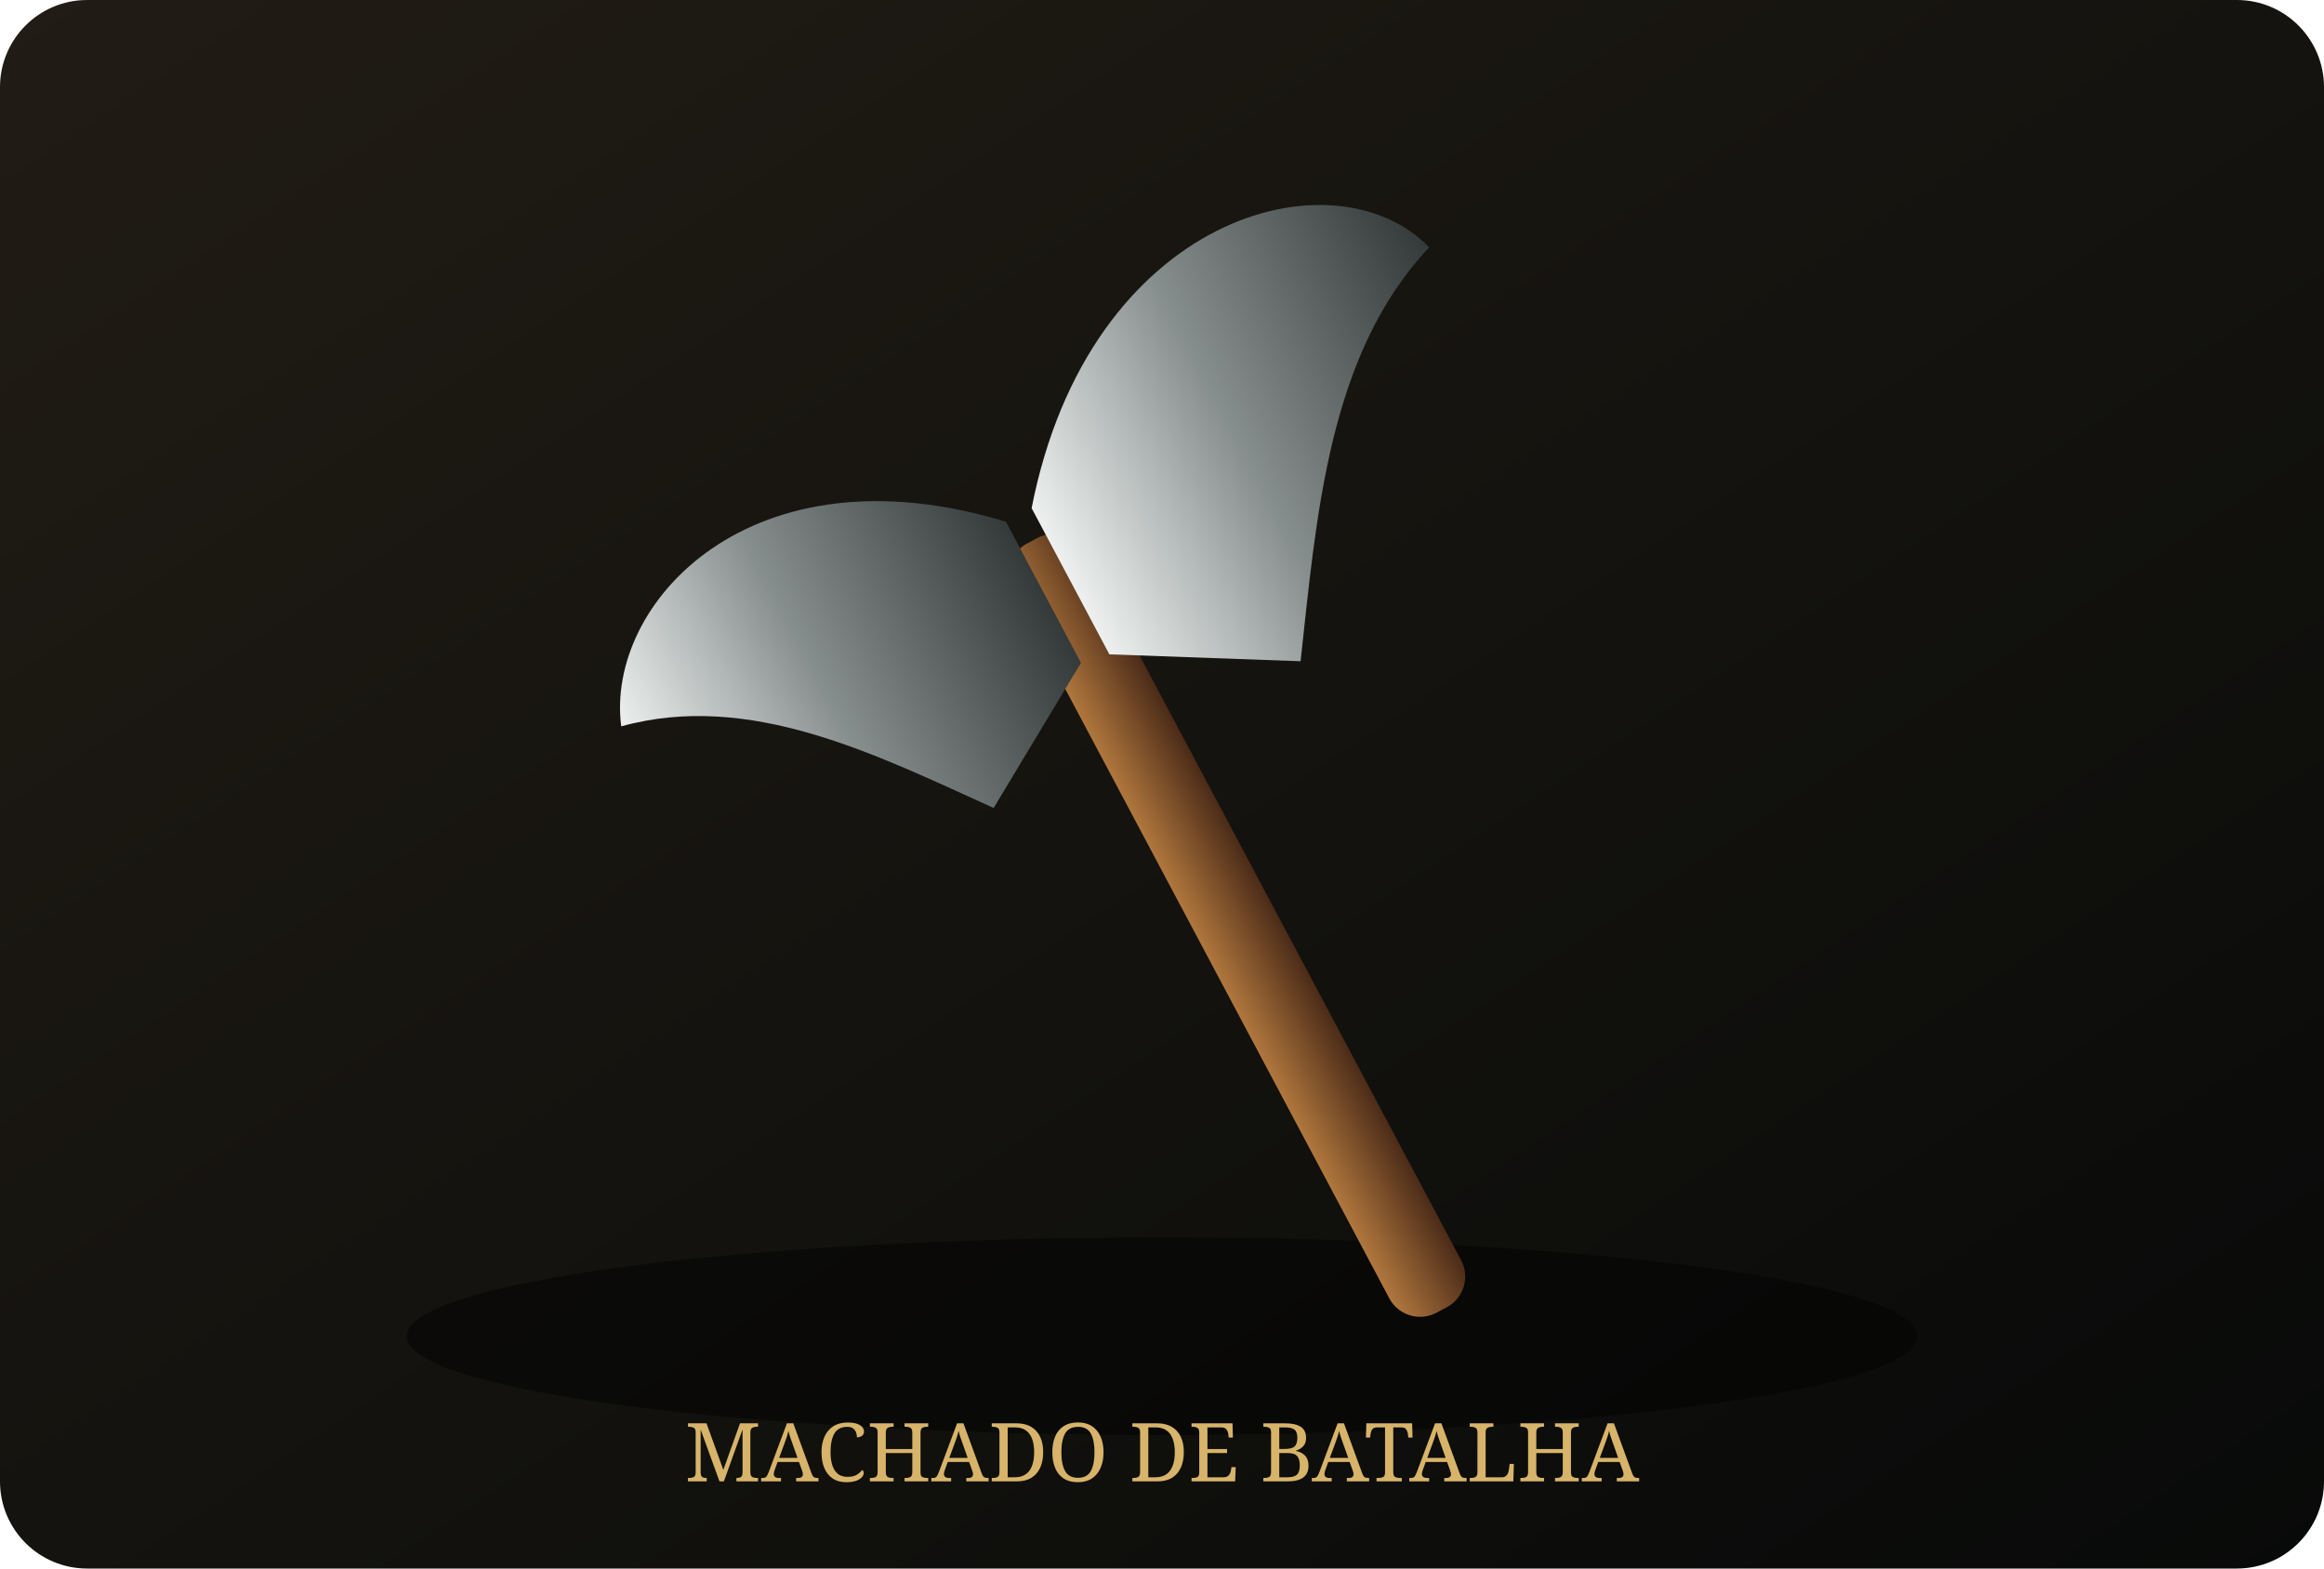
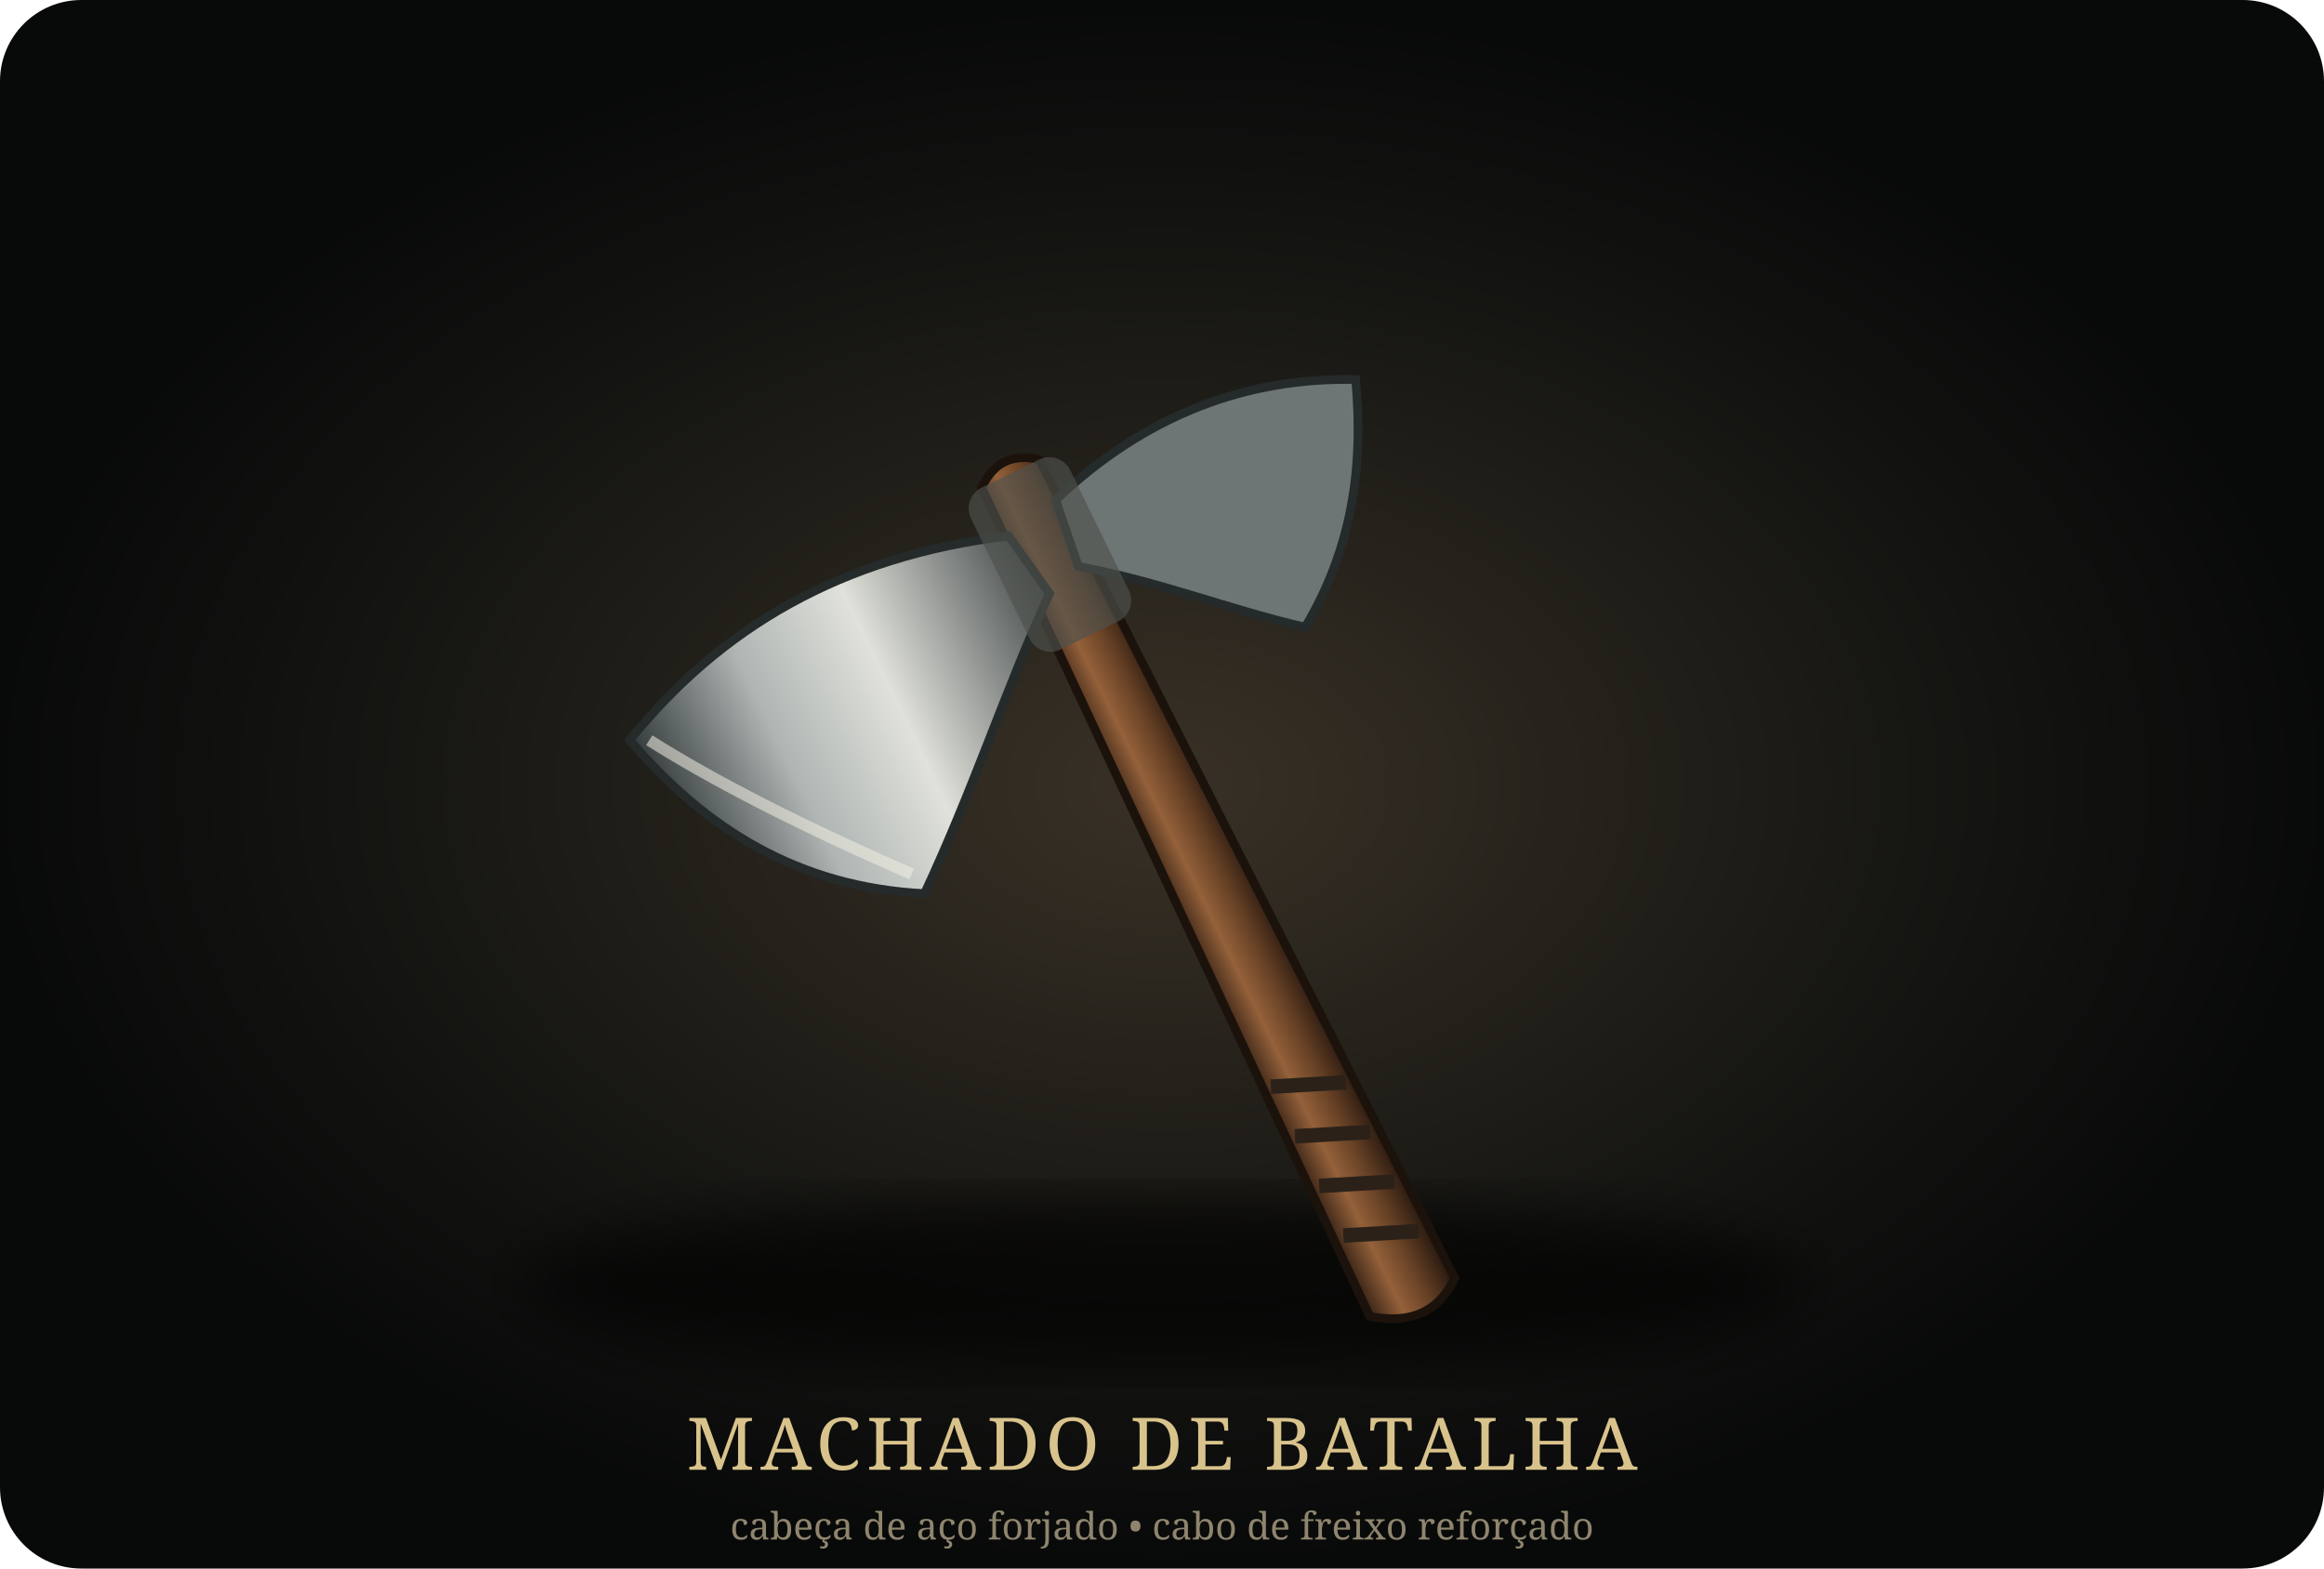
<svg xmlns="http://www.w3.org/2000/svg" viewBox="0 0 800 540">
  <defs>
-     <linearGradient id="bg" x1="0" y1="0" x2="1" y2="1">
-       <stop stop-color="#211c15" />
-       <stop offset="1" stop-color="#080a09" />
+     <radialGradient id="bg">
+       <stop stop-color="#393126" />
+       <stop offset=".65" stop-color="#161613" />
+       <stop offset="1" stop-color="#080909" />
+     </radialGradient>
+     <linearGradient id="steel" x1="0" x2="1">
+       <stop stop-color="#343a3b" />
+       <stop offset=".3" stop-color="#aeb5b3" />
+       <stop offset=".58" stop-color="#e0e1da" />
+       <stop offset="1" stop-color="#444a4b" />
    </linearGradient>
-     <linearGradient id="steel">
-       <stop stop-color="#edf0ef" />
-       <stop offset=".45" stop-color="#878e8e" />
-       <stop offset="1" stop-color="#343a3a" />
+     <linearGradient id="wood" x1="0" x2="1">
+       <stop stop-color="#342014" />
+       <stop offset=".35" stop-color="#94613a" />
+       <stop offset=".65" stop-color="#674125" />
+       <stop offset="1" stop-color="#25170f" />
    </linearGradient>
-     <linearGradient id="wood">
-       <stop stop-color="#b0773d" />
-       <stop offset="1" stop-color="#4b2b18" />
-     </linearGradient>
-     <linearGradient id="leather">
-       <stop stop-color="#9b6335" />
-       <stop offset="1" stop-color="#3d2216" />
-     </linearGradient>
+     <filter id="shadow">
+       <feGaussianBlur stdDeviation="10" />
+     </filter>
  </defs>
-   <rect width="800" height="540" rx="30" fill="url(#bg)" />
-   <ellipse cx="400" cy="460" rx="260" ry="34" fill="#000" opacity=".45" />
-   <g transform="rotate(-28 400 270)">
-     <rect x="386" y="175" width="28" height="300" rx="12" fill="url(#wood)" />
-     <path d="M405 165 C470 85 555 105 568 150 C520 166 490 214 462 255 L405 222Z" fill="url(#steel)" />
-     <path d="M395 165 C330 100 260 125 245 165 C290 175 318 215 345 250 L395 220Z" fill="url(#steel)" />
+   <rect width="800" height="540" rx="28" fill="url(#bg)" />
+   <ellipse cx="400" cy="442" rx="220" ry="30" fill="#000" opacity=".65" filter="url(#shadow)" />
+   <g transform="rotate(-26 400 270)">
+     <path d="M389 151 Q400 142 411 151 L416 467 Q401 479 384 466Z" fill="url(#wood)" stroke="#1c120c" stroke-width="3" />
+     <path d="M390 170 C335 151 287 155 242 176 C252 215 272 247 310 268 C341 243 367 216 394 194Z" fill="url(#steel)" stroke="#252a2b" stroke-width="3" />
+     <path d="M410 166 C451 153 488 157 521 174 C510 203 494 226 468 243 C447 226 430 207 407 190Z" fill="#6e7575" stroke="#252a2b" stroke-width="3" />
+     <path d="M248 179 Q269 213 309 260" fill="none" stroke="#f0eee2" stroke-opacity=".55" stroke-width="4" />
+     <rect x="381" y="151" width="38" height="62" rx="8" fill="#4e514d" opacity=".65" />
+     <path d="M388 380L412 390M388 399L412 409M388 418L412 428M388 437L412 447" stroke="#2b2119" stroke-width="5" />
  </g>
-   <text x="400" y="510" text-anchor="middle" font-family="Georgia" font-size="28" fill="#d7b46a">MACHADO DE BATALHA</text>
+   <text x="400" y="506" text-anchor="middle" font-family="Georgia,serif" font-size="25" letter-spacing="2" fill="#d9c38c">MACHADO DE BATALHA</text>
+   <text x="400" y="530" text-anchor="middle" font-family="Georgia,serif" font-size="13" fill="#8f856e">cabeça de aço forjado • cabo de freixo reforçado</text>
</svg>
